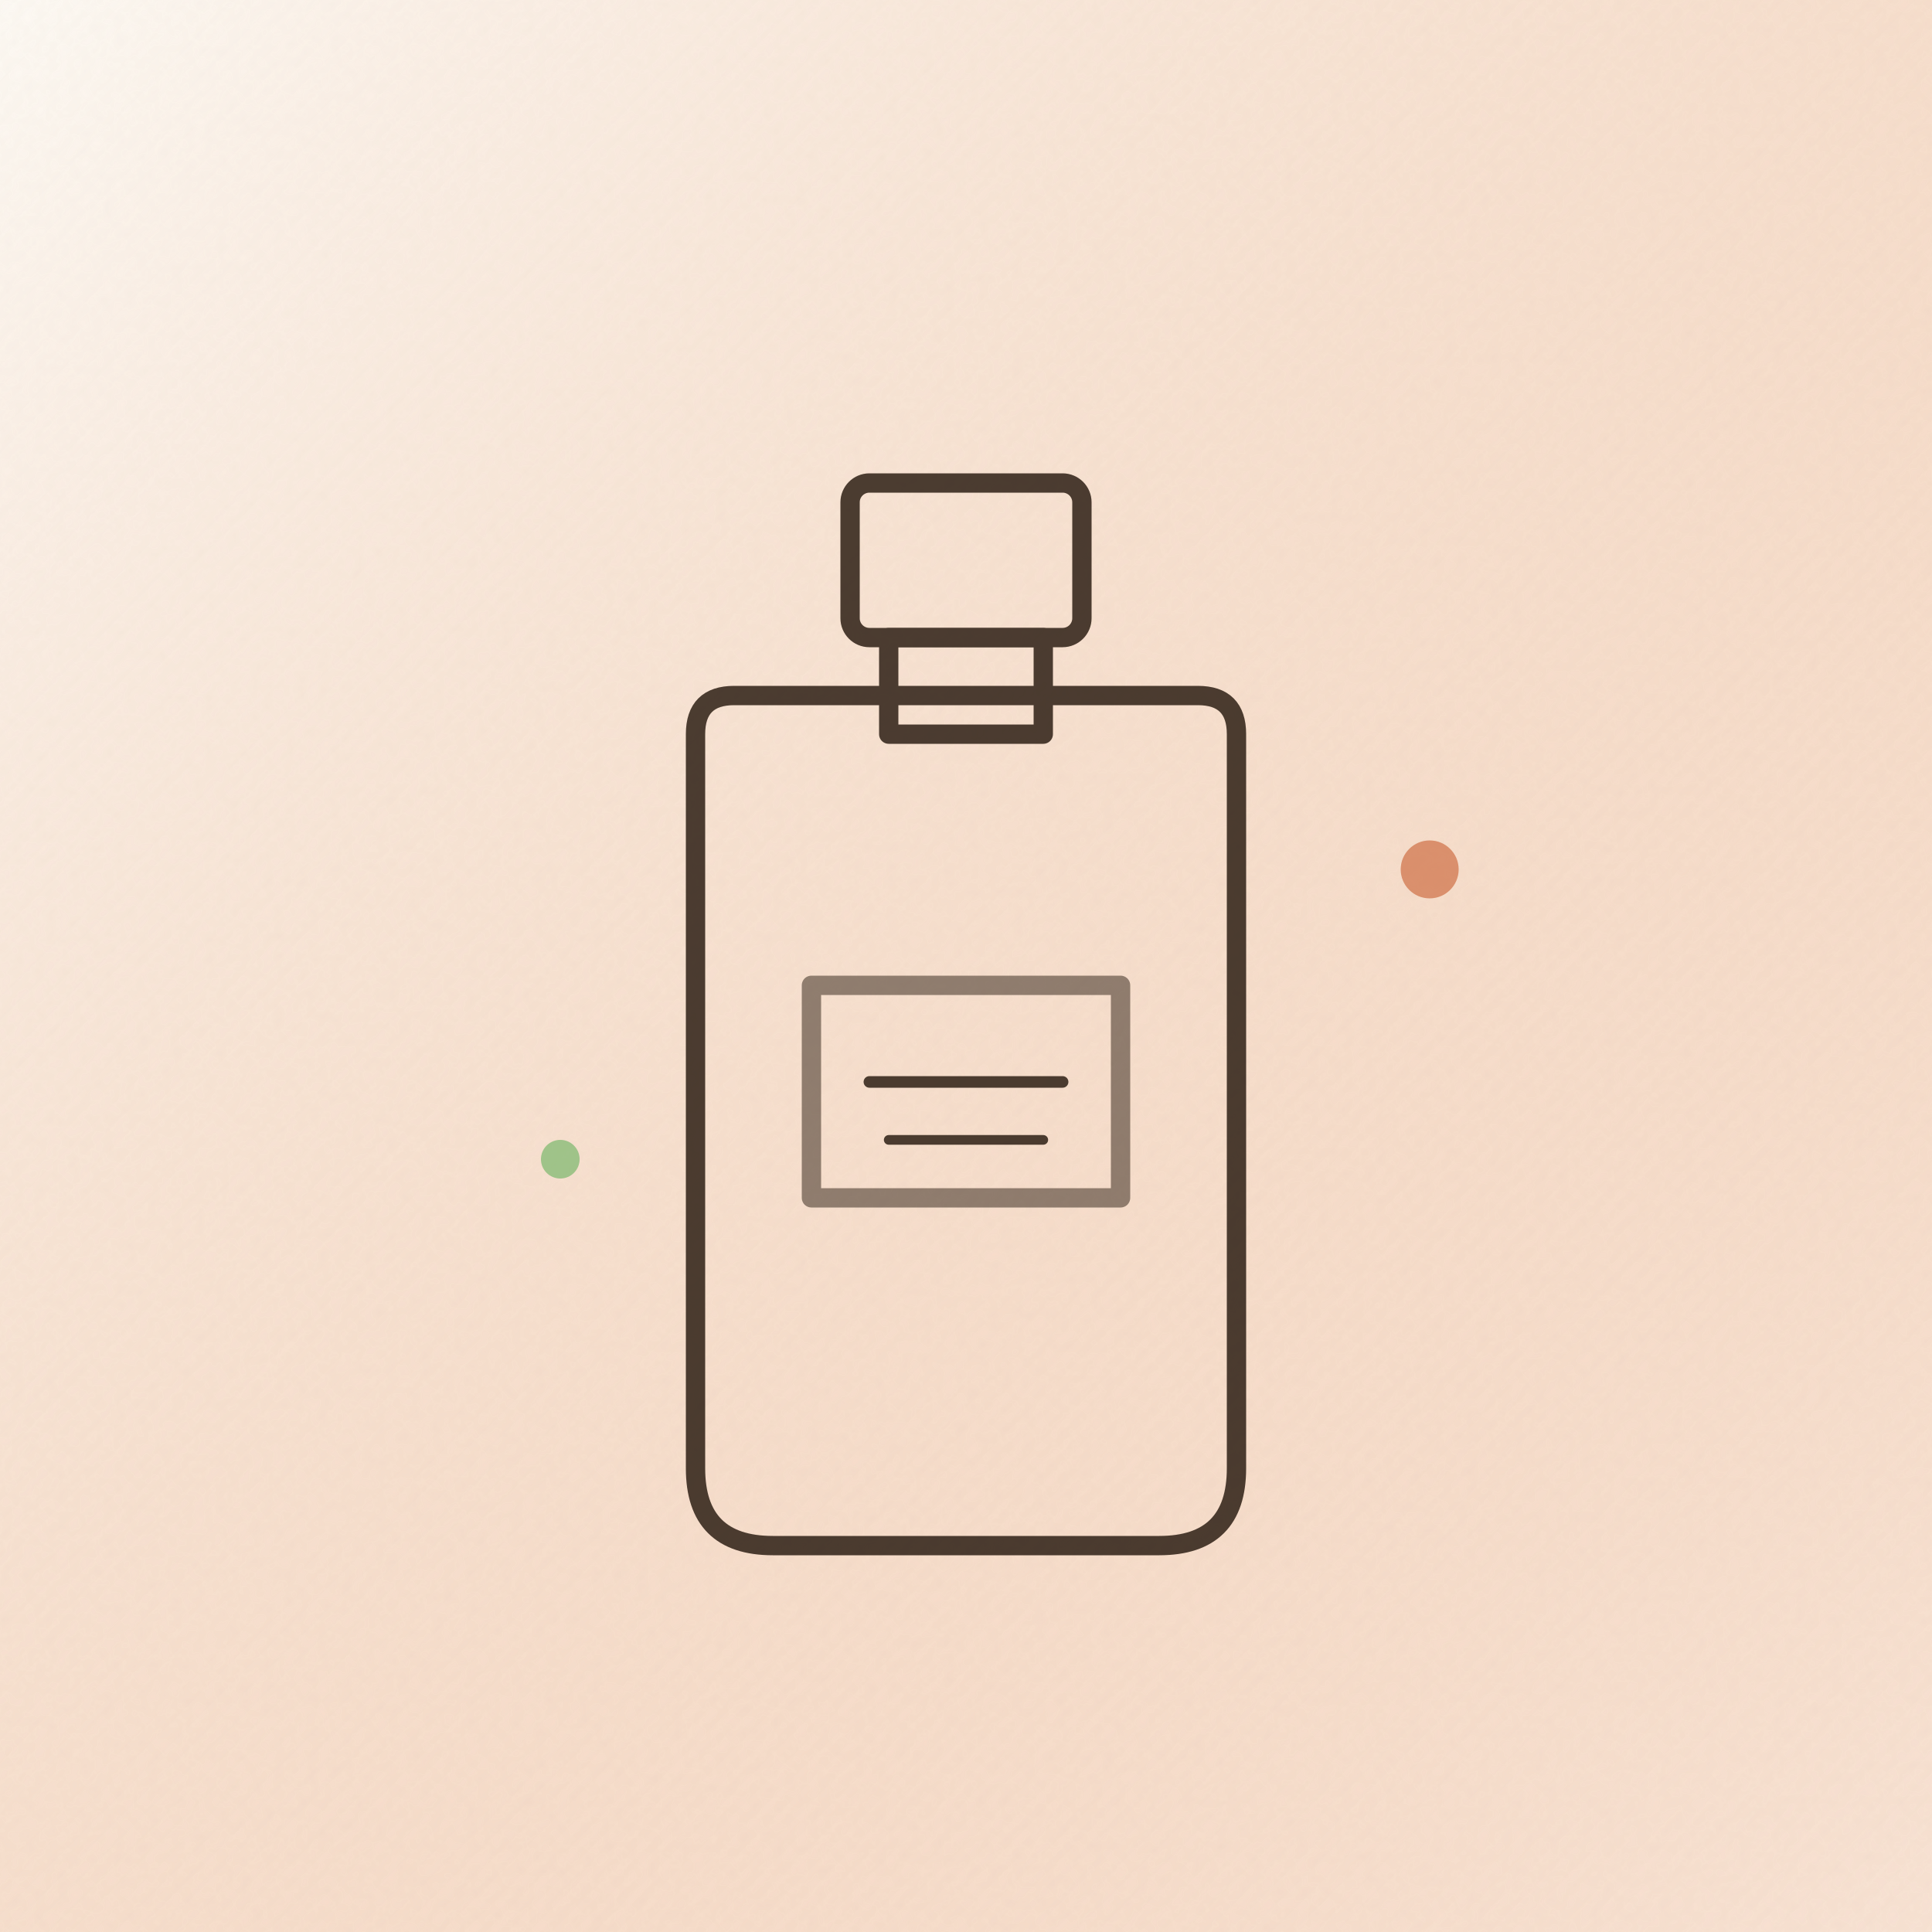
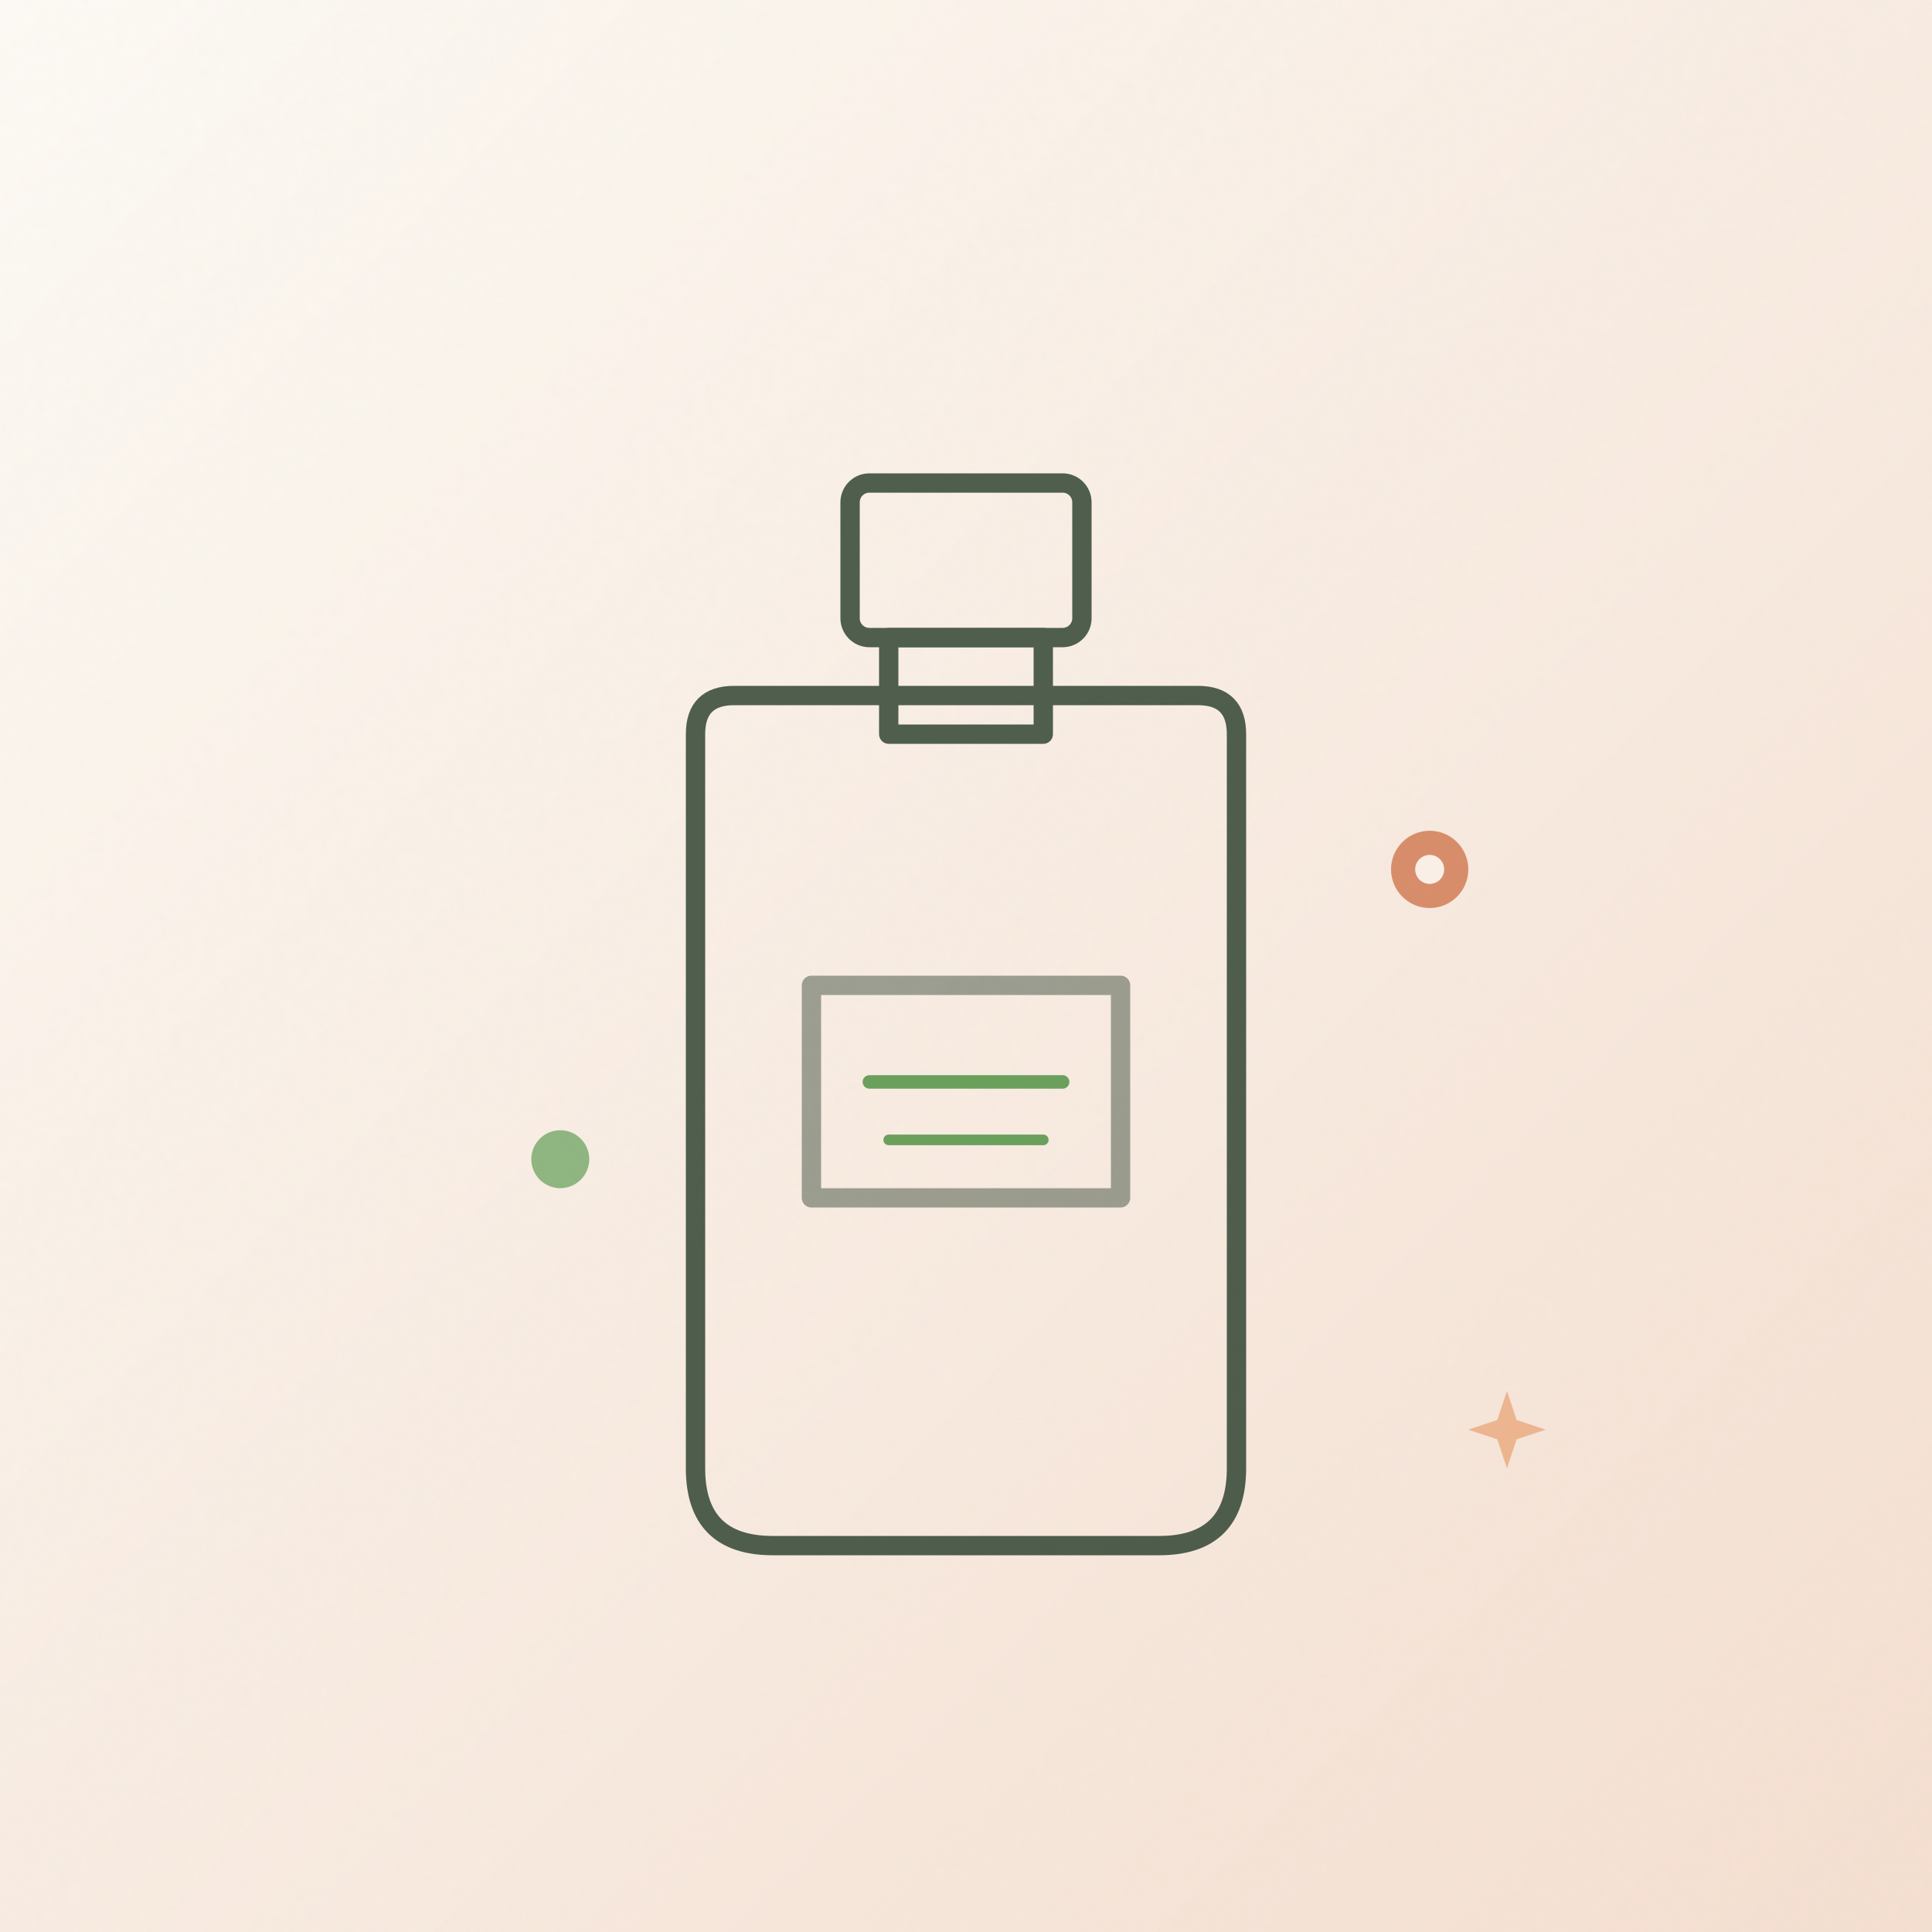
<svg xmlns="http://www.w3.org/2000/svg" viewBox="0 0 200 200" fill="none">
  <defs>
    <linearGradient id="gBeaute" x1="0" y1="0" x2="1" y2="1">
      <stop offset="0%" stop-color="#FDFAF5" />
-       <stop offset="100%" stop-color="#E8A070" stop-opacity="0.3" />
+       <stop offset="100%" stop-color="#F5DFD0" />
    </linearGradient>
    <filter id="grainBeaute" x="0" y="0" width="100%" height="100%">
      <feTurbulence type="fractalNoise" baseFrequency="0.85" numOctaves="2" />
-       <feColorMatrix values="0 0 0 0 0.4  0 0 0 0 0.3  0 0 0 0 0.2  0 0 0 0.08 0" />
+       <feColorMatrix values="0 0 0 0 0.3  0 0 0 0 0.35  0 0 0 0 0.25  0 0 0 0.06 0" />
    </filter>
  </defs>
  <rect width="200" height="200" fill="url(#gBeaute)" />
-   <rect width="200" height="200" filter="url(#grainBeaute)" opacity="0.6" />
-   <g stroke="#2D1F14" stroke-width="2" fill="none" stroke-linecap="round" stroke-linejoin="round" opacity="0.85">
+   <rect width="200" height="200" filter="url(#grainBeaute)" opacity="0.5" />
+   <g stroke="#2A3E2C" stroke-width="2" fill="none" stroke-linecap="round" stroke-linejoin="round" opacity="0.82">
    <rect x="88" y="50" width="24" height="16" rx="2" />
    <rect x="92" y="66" width="16" height="10" />
    <path d="M 72 76 Q 72 72 76 72 L 124 72 Q 128 72 128 76 L 128 152 Q 128 160 120 160 L 80 160 Q 72 160 72 152 Z" />
-     <rect x="84" y="102" width="32" height="22" opacity="0.6" />
-     <line x1="90" y1="112" x2="110" y2="112" stroke-width="1.2" />
-     <line x1="92" y1="118" x2="108" y2="118" stroke-width="1" />
-     <circle cx="148" cy="90" r="3" fill="#C85C2D" stroke="none" opacity="0.7" />
-     <circle cx="58" cy="120" r="2" fill="#64AF5A" stroke="none" opacity="0.7" />
+     <rect x="84" y="102" width="32" height="22" opacity="0.55" />
+     <line x1="90" y1="112" x2="110" y2="112" stroke="#4A9040" stroke-width="1.4" />
+     <line x1="92" y1="118" x2="108" y2="118" stroke="#4A9040" stroke-width="1.1" />
+   </g>
+   <circle cx="148" cy="90" r="4" fill="#C85C2D" opacity="0.65" />
+   <circle cx="148" cy="90" r="1.5" fill="#FDFAF5" opacity="0.9" />
+   <circle cx="58" cy="120" r="3" fill="#4A9040" opacity="0.6" />
+   <g transform="translate(156 148)" fill="#E8A070" opacity="0.7">
+     <path d="M 0 -4 L 1 -1 L 4 0 L 1 1 L 0 4 L -1 1 L -4 0 L -1 -1 Z" />
  </g>
</svg>
